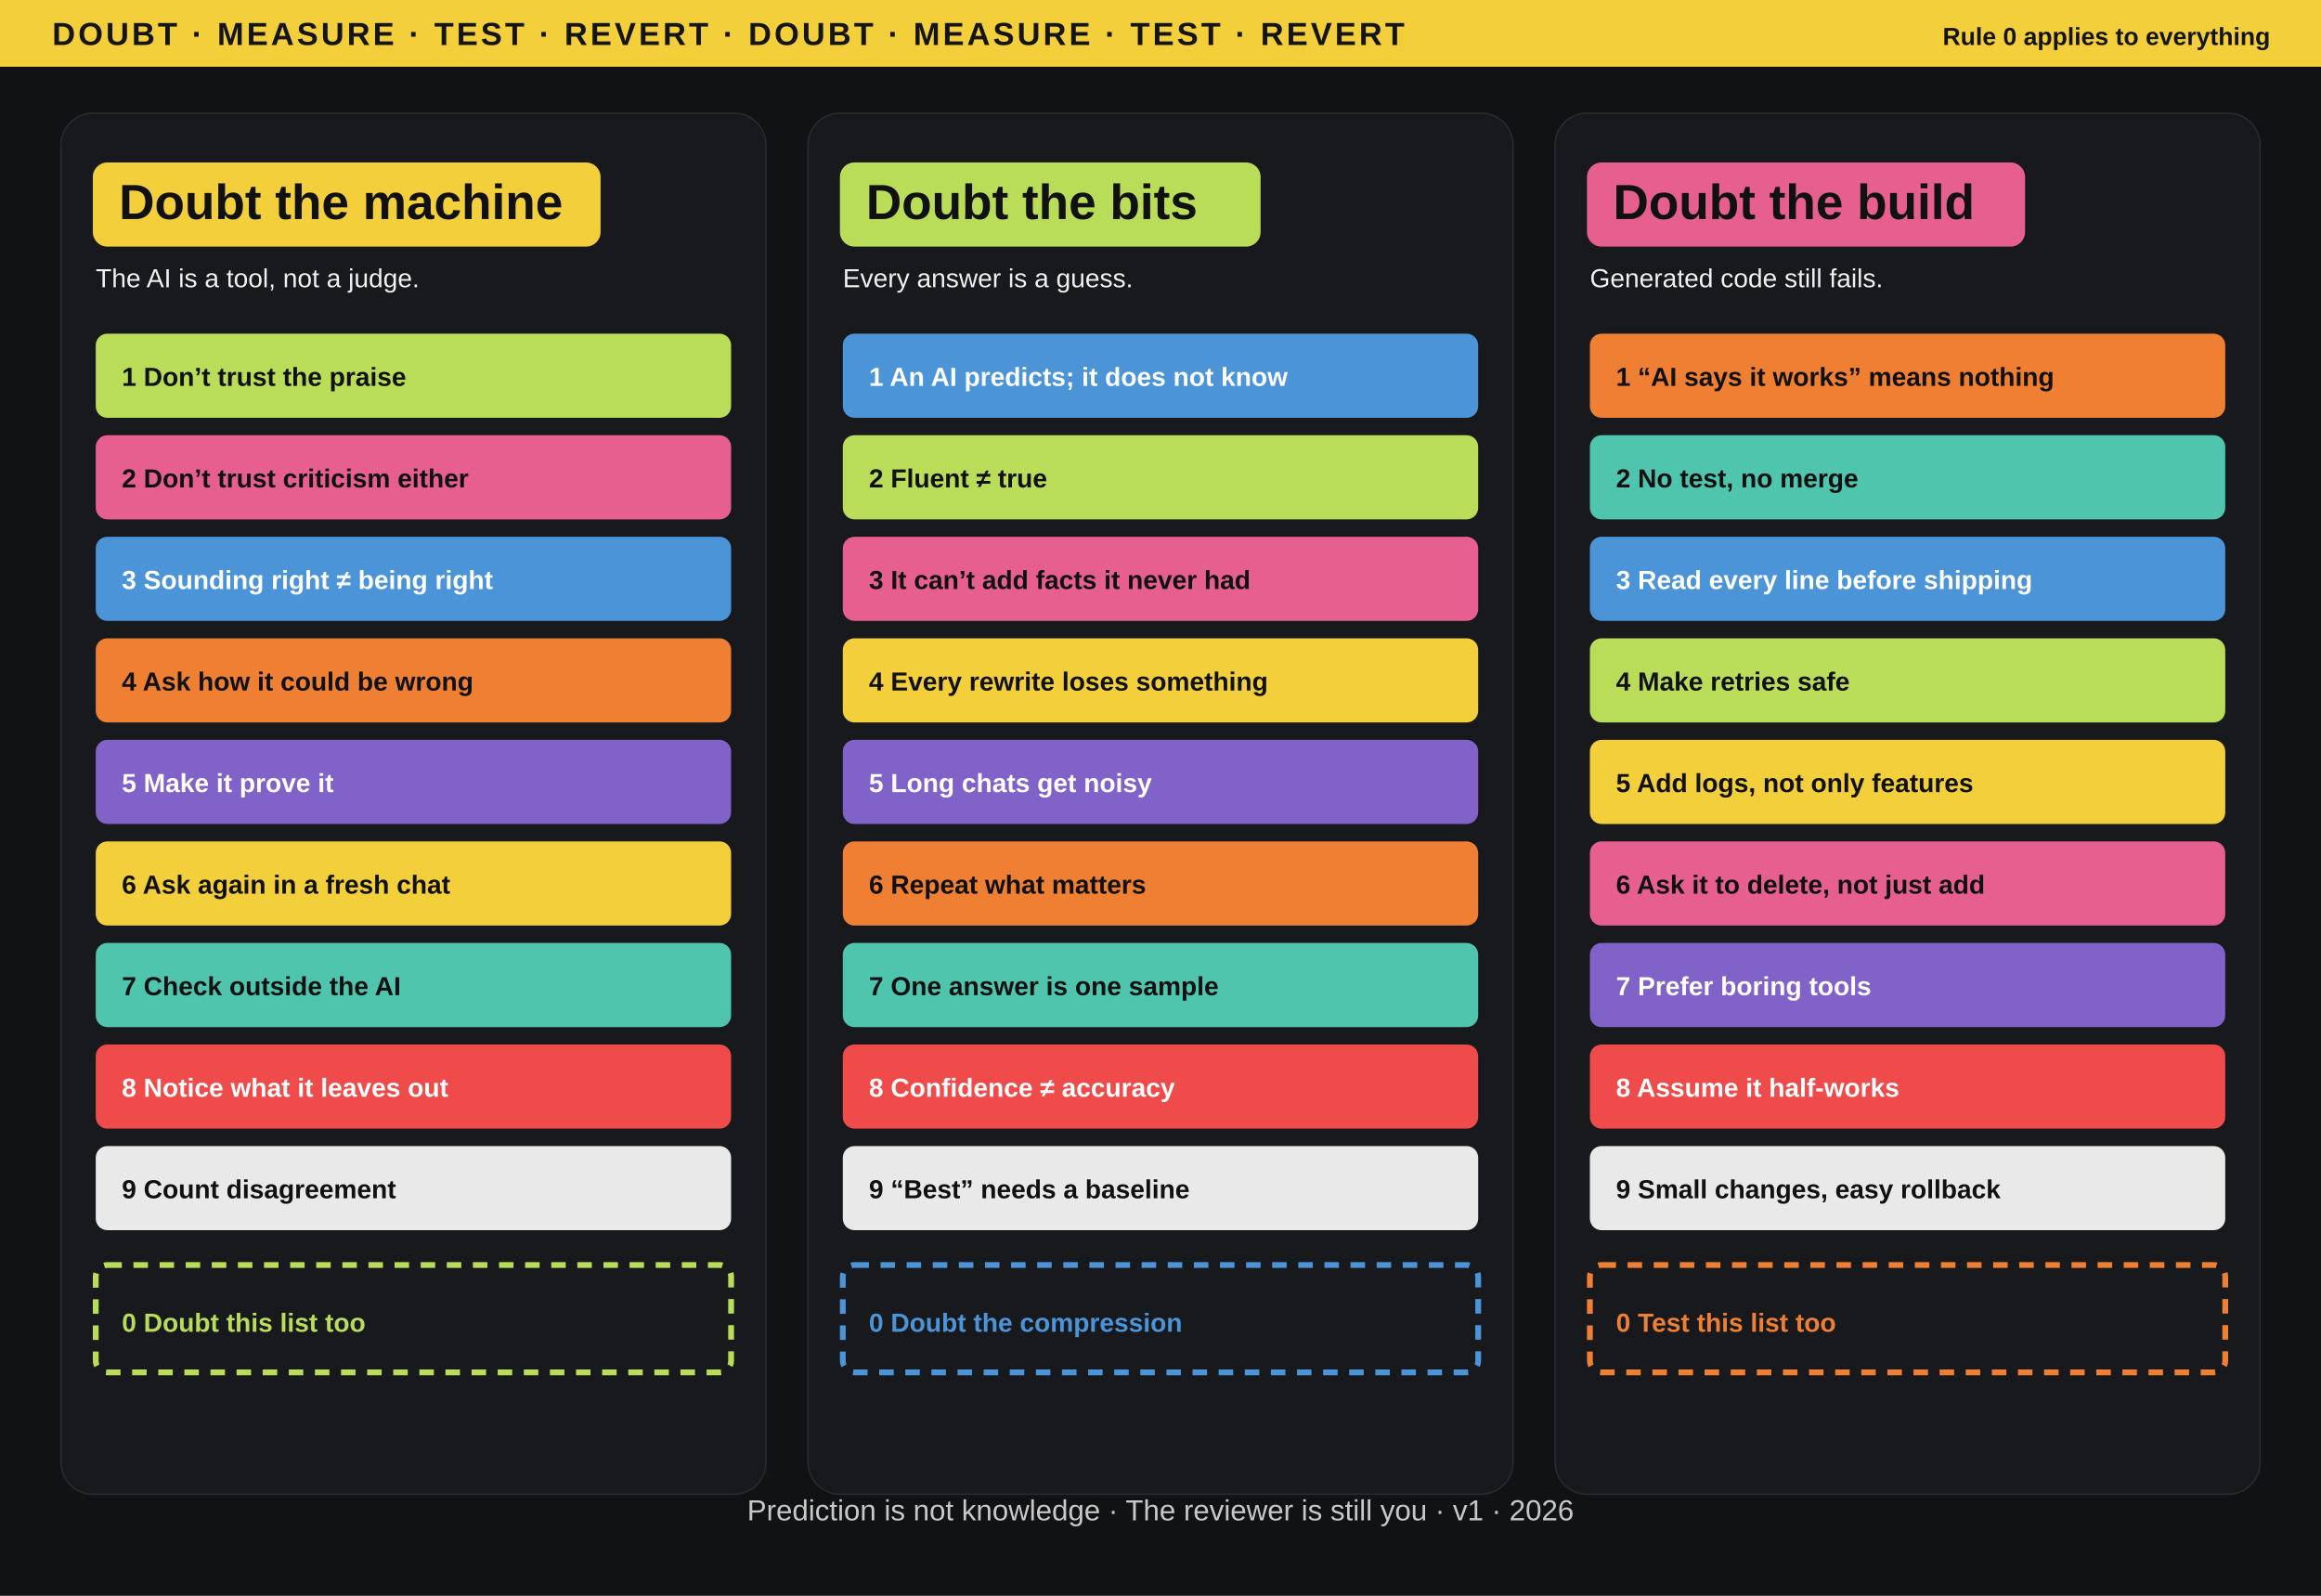
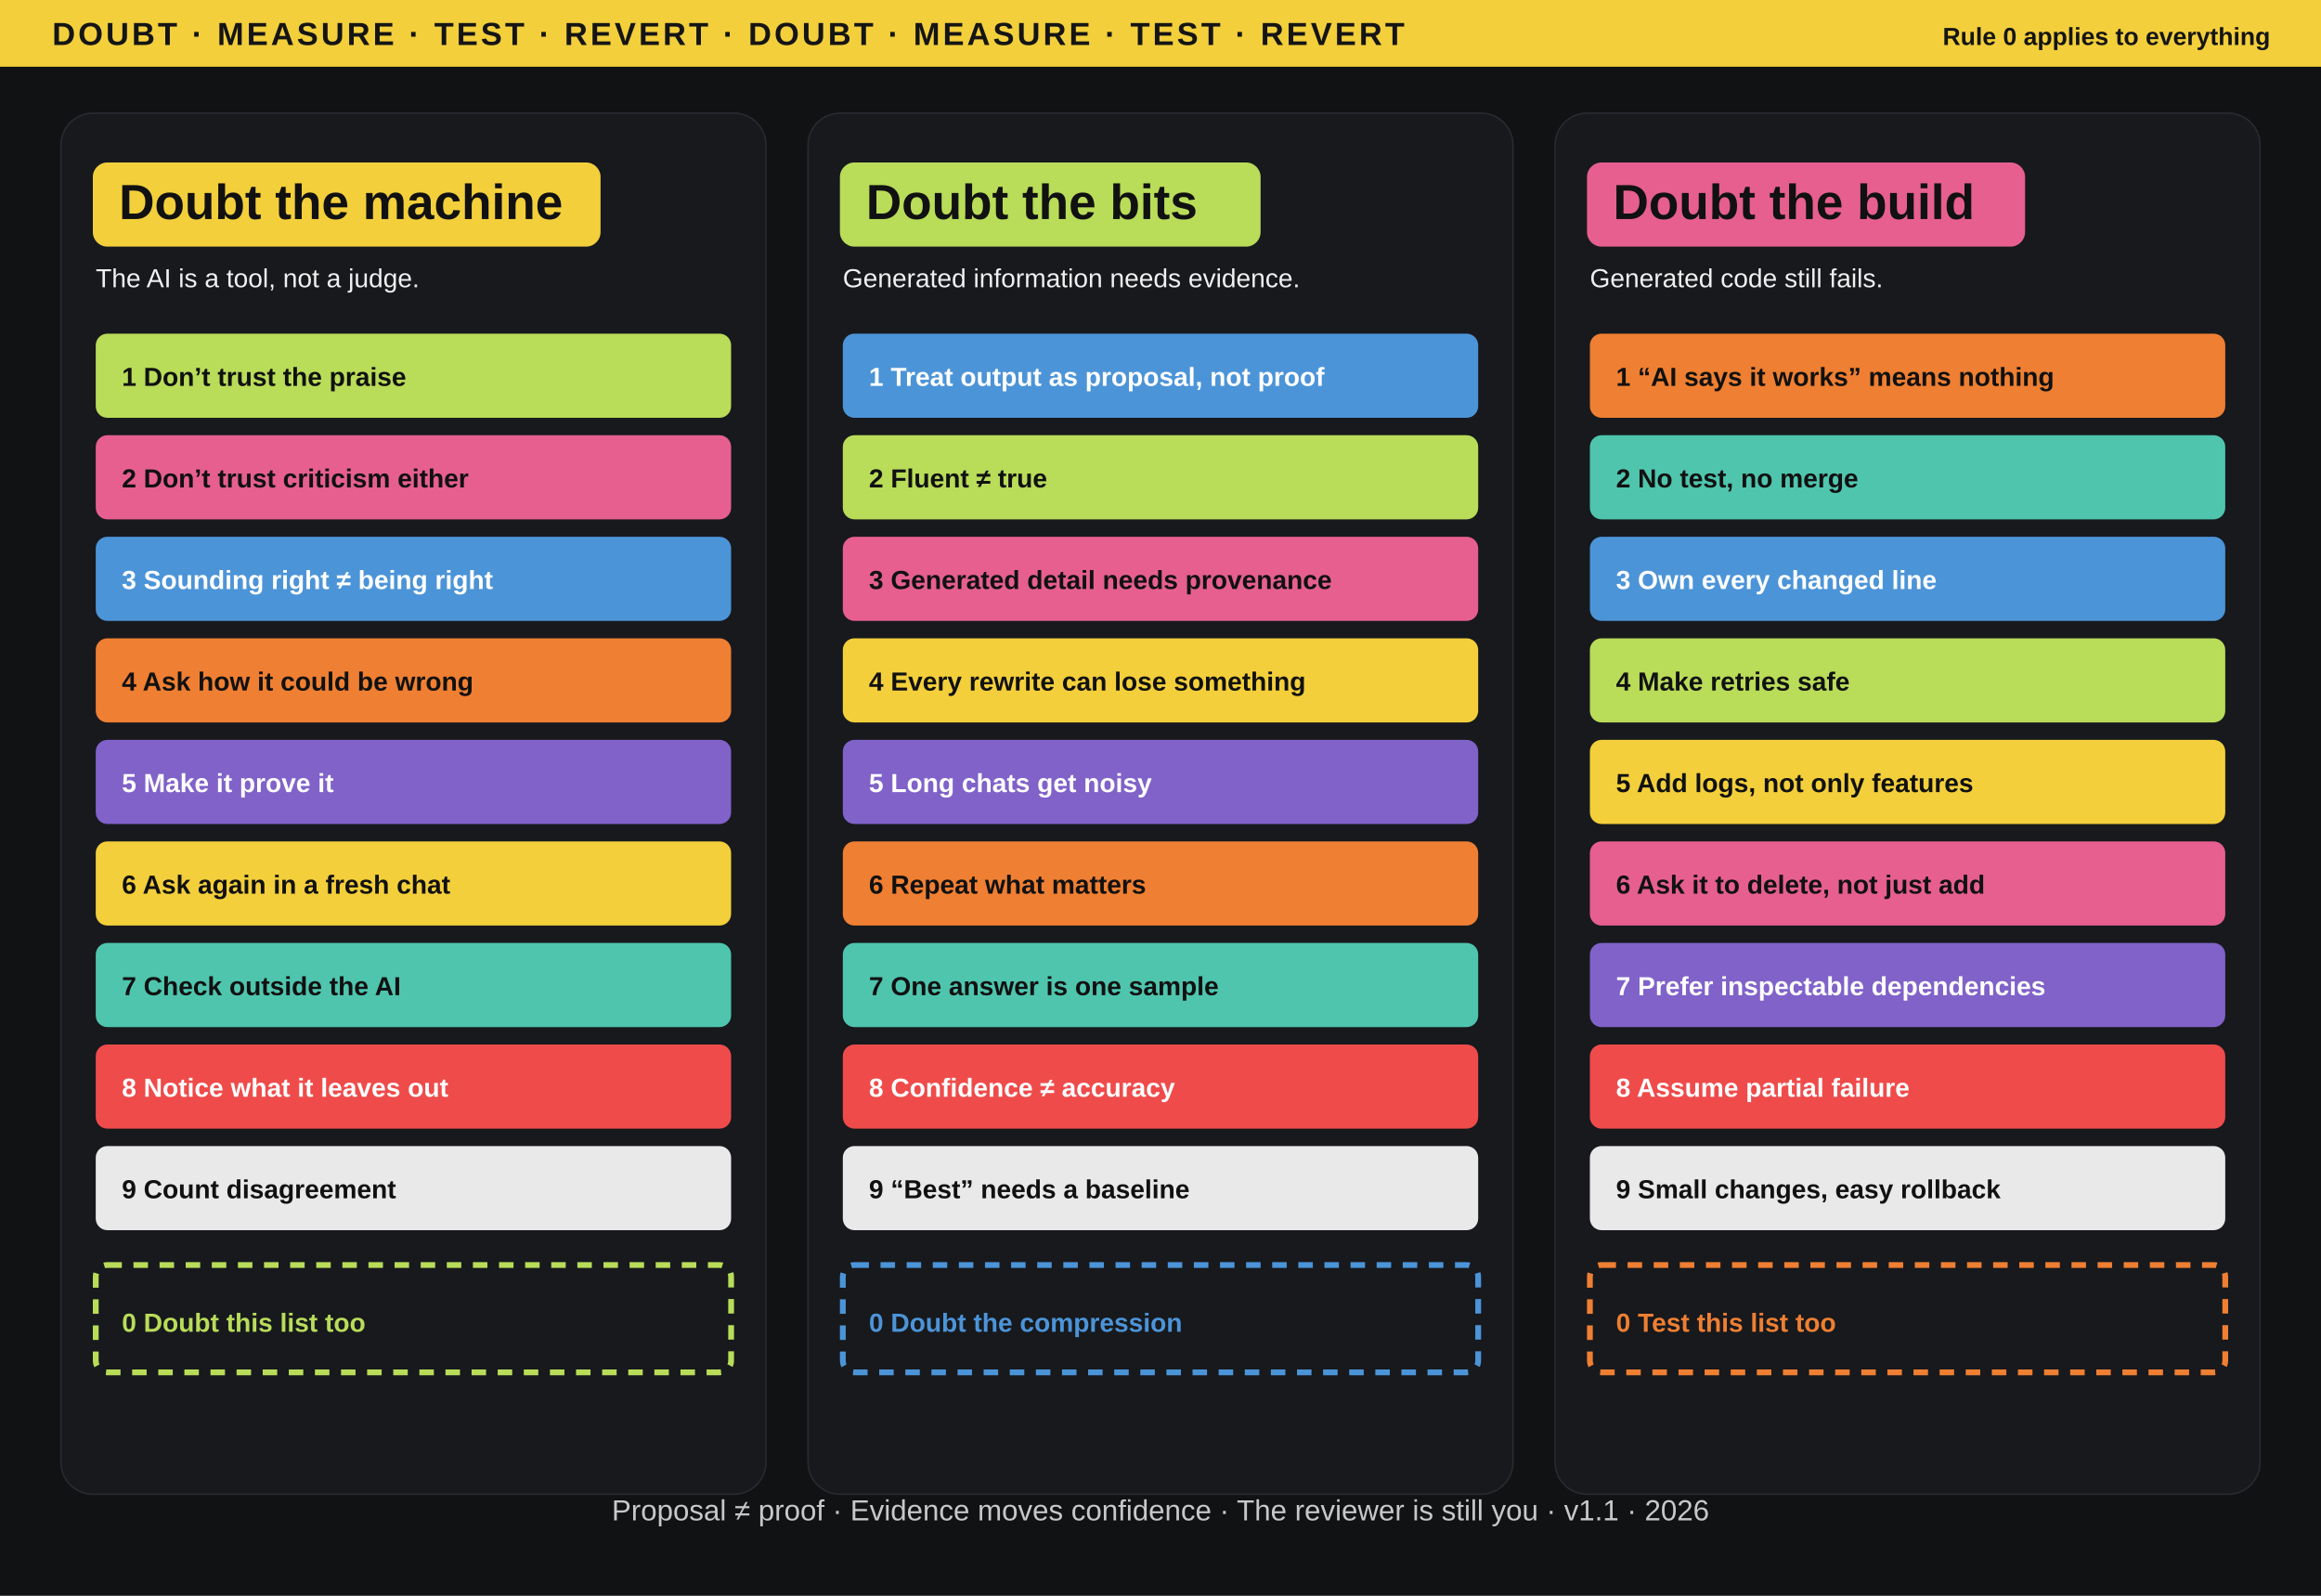
<svg xmlns="http://www.w3.org/2000/svg" width="1600" height="1100" viewBox="0 0 1600 1100" role="img" aria-labelledby="title desc">
  <rect width="1600" height="1100" fill="#111214" />
  <rect x="0" y="0" width="1600" height="46" fill="#f3cf3b" />
  <text x="36" y="31" font-family="Arial, Helvetica, sans-serif" font-size="22" font-weight="700" fill="#151515" letter-spacing="2">DOUBT · MEASURE · TEST · REVERT · DOUBT · MEASURE · TEST · REVERT</text>
  <text x="1565" y="31" text-anchor="end" font-family="Arial, Helvetica, sans-serif" font-size="17" font-weight="700" fill="#151515">Rule 0 applies to everything</text>
  <g font-family="Arial, Helvetica, sans-serif">
    <rect x="42" y="78" width="486" height="952" rx="22" fill="#17191d" stroke="#282b31" />
    <rect x="557" y="78" width="486" height="952" rx="22" fill="#17191d" stroke="#282b31" />
    <rect x="1072" y="78" width="486" height="952" rx="22" fill="#17191d" stroke="#282b31" />
    <rect x="64" y="112" width="350" height="58" rx="10" fill="#f3cf3b" />
    <text x="82" y="151" font-size="34" font-weight="800" fill="#111">Doubt the machine</text>
    <text x="66" y="198" font-size="18" fill="#f0f0f0">The AI is a tool, not a judge.</text>
    <rect x="579" y="112" width="290" height="58" rx="10" fill="#b9dc59" />
    <text x="597" y="151" font-size="34" font-weight="800" fill="#111">Doubt the bits</text>
-     <text x="581" y="198" font-size="18" fill="#f0f0f0">Every answer is a guess.</text>
+     <text x="581" y="198" font-size="18" fill="#f0f0f0">Generated information needs evidence.</text>
    <rect x="1094" y="112" width="302" height="58" rx="10" fill="#e65f8f" />
    <text x="1112" y="151" font-size="34" font-weight="800" fill="#111">Doubt the build</text>
    <text x="1096" y="198" font-size="18" fill="#f0f0f0">Generated code still fails.</text>
    <g font-size="18" font-weight="700">
      <g transform="translate(66 230)">
        <rect width="438" height="58" rx="8" fill="#b9dc59" />
        <text x="18" y="36" fill="#111">1  Don’t trust the praise</text>
        <rect y="70" width="438" height="58" rx="8" fill="#e65f8f" />
        <text x="18" y="106" fill="#111">2  Don’t trust criticism either</text>
        <rect y="140" width="438" height="58" rx="8" fill="#4c94d8" />
        <text x="18" y="176" fill="#fff">3  Sounding right ≠ being right</text>
        <rect y="210" width="438" height="58" rx="8" fill="#ef7f32" />
        <text x="18" y="246" fill="#111">4  Ask how it could be wrong</text>
        <rect y="280" width="438" height="58" rx="8" fill="#8062c9" />
        <text x="18" y="316" fill="#fff">5  Make it prove it</text>
        <rect y="350" width="438" height="58" rx="8" fill="#f3cf3b" />
        <text x="18" y="386" fill="#111">6  Ask again in a fresh chat</text>
        <rect y="420" width="438" height="58" rx="8" fill="#4fc5ae" />
        <text x="18" y="456" fill="#111">7  Check outside the AI</text>
        <rect y="490" width="438" height="58" rx="8" fill="#ef4b4b" />
        <text x="18" y="526" fill="#fff">8  Notice what it leaves out</text>
        <rect y="560" width="438" height="58" rx="8" fill="#e9e9e9" />
        <text x="18" y="596" fill="#111">9  Count disagreement</text>
        <rect y="642" width="438" height="74" rx="8" fill="none" stroke="#b9dc59" stroke-width="4" stroke-dasharray="10 8" />
        <text x="18" y="688" fill="#b9dc59">0  Doubt this list too</text>
      </g>
      <g transform="translate(581 230)">
        <rect width="438" height="58" rx="8" fill="#4c94d8" />
-         <text x="18" y="36" fill="#fff">1  An AI predicts; it does not know</text>
+         <text x="18" y="36" fill="#fff">1  Treat output as proposal, not proof</text>
        <rect y="70" width="438" height="58" rx="8" fill="#b9dc59" />
        <text x="18" y="106" fill="#111">2  Fluent ≠ true</text>
        <rect y="140" width="438" height="58" rx="8" fill="#e65f8f" />
-         <text x="18" y="176" fill="#111">3  It can’t add facts it never had</text>
+         <text x="18" y="176" fill="#111">3  Generated detail needs provenance</text>
        <rect y="210" width="438" height="58" rx="8" fill="#f3cf3b" />
-         <text x="18" y="246" fill="#111">4  Every rewrite loses something</text>
+         <text x="18" y="246" fill="#111">4  Every rewrite can lose something</text>
        <rect y="280" width="438" height="58" rx="8" fill="#8062c9" />
        <text x="18" y="316" fill="#fff">5  Long chats get noisy</text>
        <rect y="350" width="438" height="58" rx="8" fill="#ef7f32" />
        <text x="18" y="386" fill="#111">6  Repeat what matters</text>
        <rect y="420" width="438" height="58" rx="8" fill="#4fc5ae" />
        <text x="18" y="456" fill="#111">7  One answer is one sample</text>
        <rect y="490" width="438" height="58" rx="8" fill="#ef4b4b" />
        <text x="18" y="526" fill="#fff">8  Confidence ≠ accuracy</text>
        <rect y="560" width="438" height="58" rx="8" fill="#e9e9e9" />
        <text x="18" y="596" fill="#111">9  “Best” needs a baseline</text>
        <rect y="642" width="438" height="74" rx="8" fill="none" stroke="#4c94d8" stroke-width="4" stroke-dasharray="10 8" />
        <text x="18" y="688" fill="#4c94d8">0  Doubt the compression</text>
      </g>
      <g transform="translate(1096 230)">
        <rect width="438" height="58" rx="8" fill="#ef7f32" />
        <text x="18" y="36" fill="#111">1  “AI says it works” means nothing</text>
        <rect y="70" width="438" height="58" rx="8" fill="#4fc5ae" />
        <text x="18" y="106" fill="#111">2  No test, no merge</text>
        <rect y="140" width="438" height="58" rx="8" fill="#4c94d8" />
-         <text x="18" y="176" fill="#fff">3  Read every line before shipping</text>
+         <text x="18" y="176" fill="#fff">3  Own every changed line</text>
        <rect y="210" width="438" height="58" rx="8" fill="#b9dc59" />
        <text x="18" y="246" fill="#111">4  Make retries safe</text>
        <rect y="280" width="438" height="58" rx="8" fill="#f3cf3b" />
        <text x="18" y="316" fill="#111">5  Add logs, not only features</text>
        <rect y="350" width="438" height="58" rx="8" fill="#e65f8f" />
        <text x="18" y="386" fill="#111">6  Ask it to delete, not just add</text>
        <rect y="420" width="438" height="58" rx="8" fill="#8062c9" />
-         <text x="18" y="456" fill="#fff">7  Prefer boring tools</text>
+         <text x="18" y="456" fill="#fff">7  Prefer inspectable dependencies</text>
        <rect y="490" width="438" height="58" rx="8" fill="#ef4b4b" />
-         <text x="18" y="526" fill="#fff">8  Assume it half-works</text>
+         <text x="18" y="526" fill="#fff">8  Assume partial failure</text>
        <rect y="560" width="438" height="58" rx="8" fill="#e9e9e9" />
        <text x="18" y="596" fill="#111">9  Small changes, easy rollback</text>
        <rect y="642" width="438" height="74" rx="8" fill="none" stroke="#ef7f32" stroke-width="4" stroke-dasharray="10 8" />
        <text x="18" y="688" fill="#ef7f32">0  Test this list too</text>
      </g>
    </g>
-     <text x="800" y="1048" text-anchor="middle" font-size="20" fill="#c8c8c8">Prediction is not knowledge · The reviewer is still you · v1 · 2026</text>
+     <text x="800" y="1048" text-anchor="middle" font-size="20" fill="#c8c8c8">Proposal ≠ proof · Evidence moves confidence · The reviewer is still you · v1.1 · 2026</text>
  </g>
</svg>
